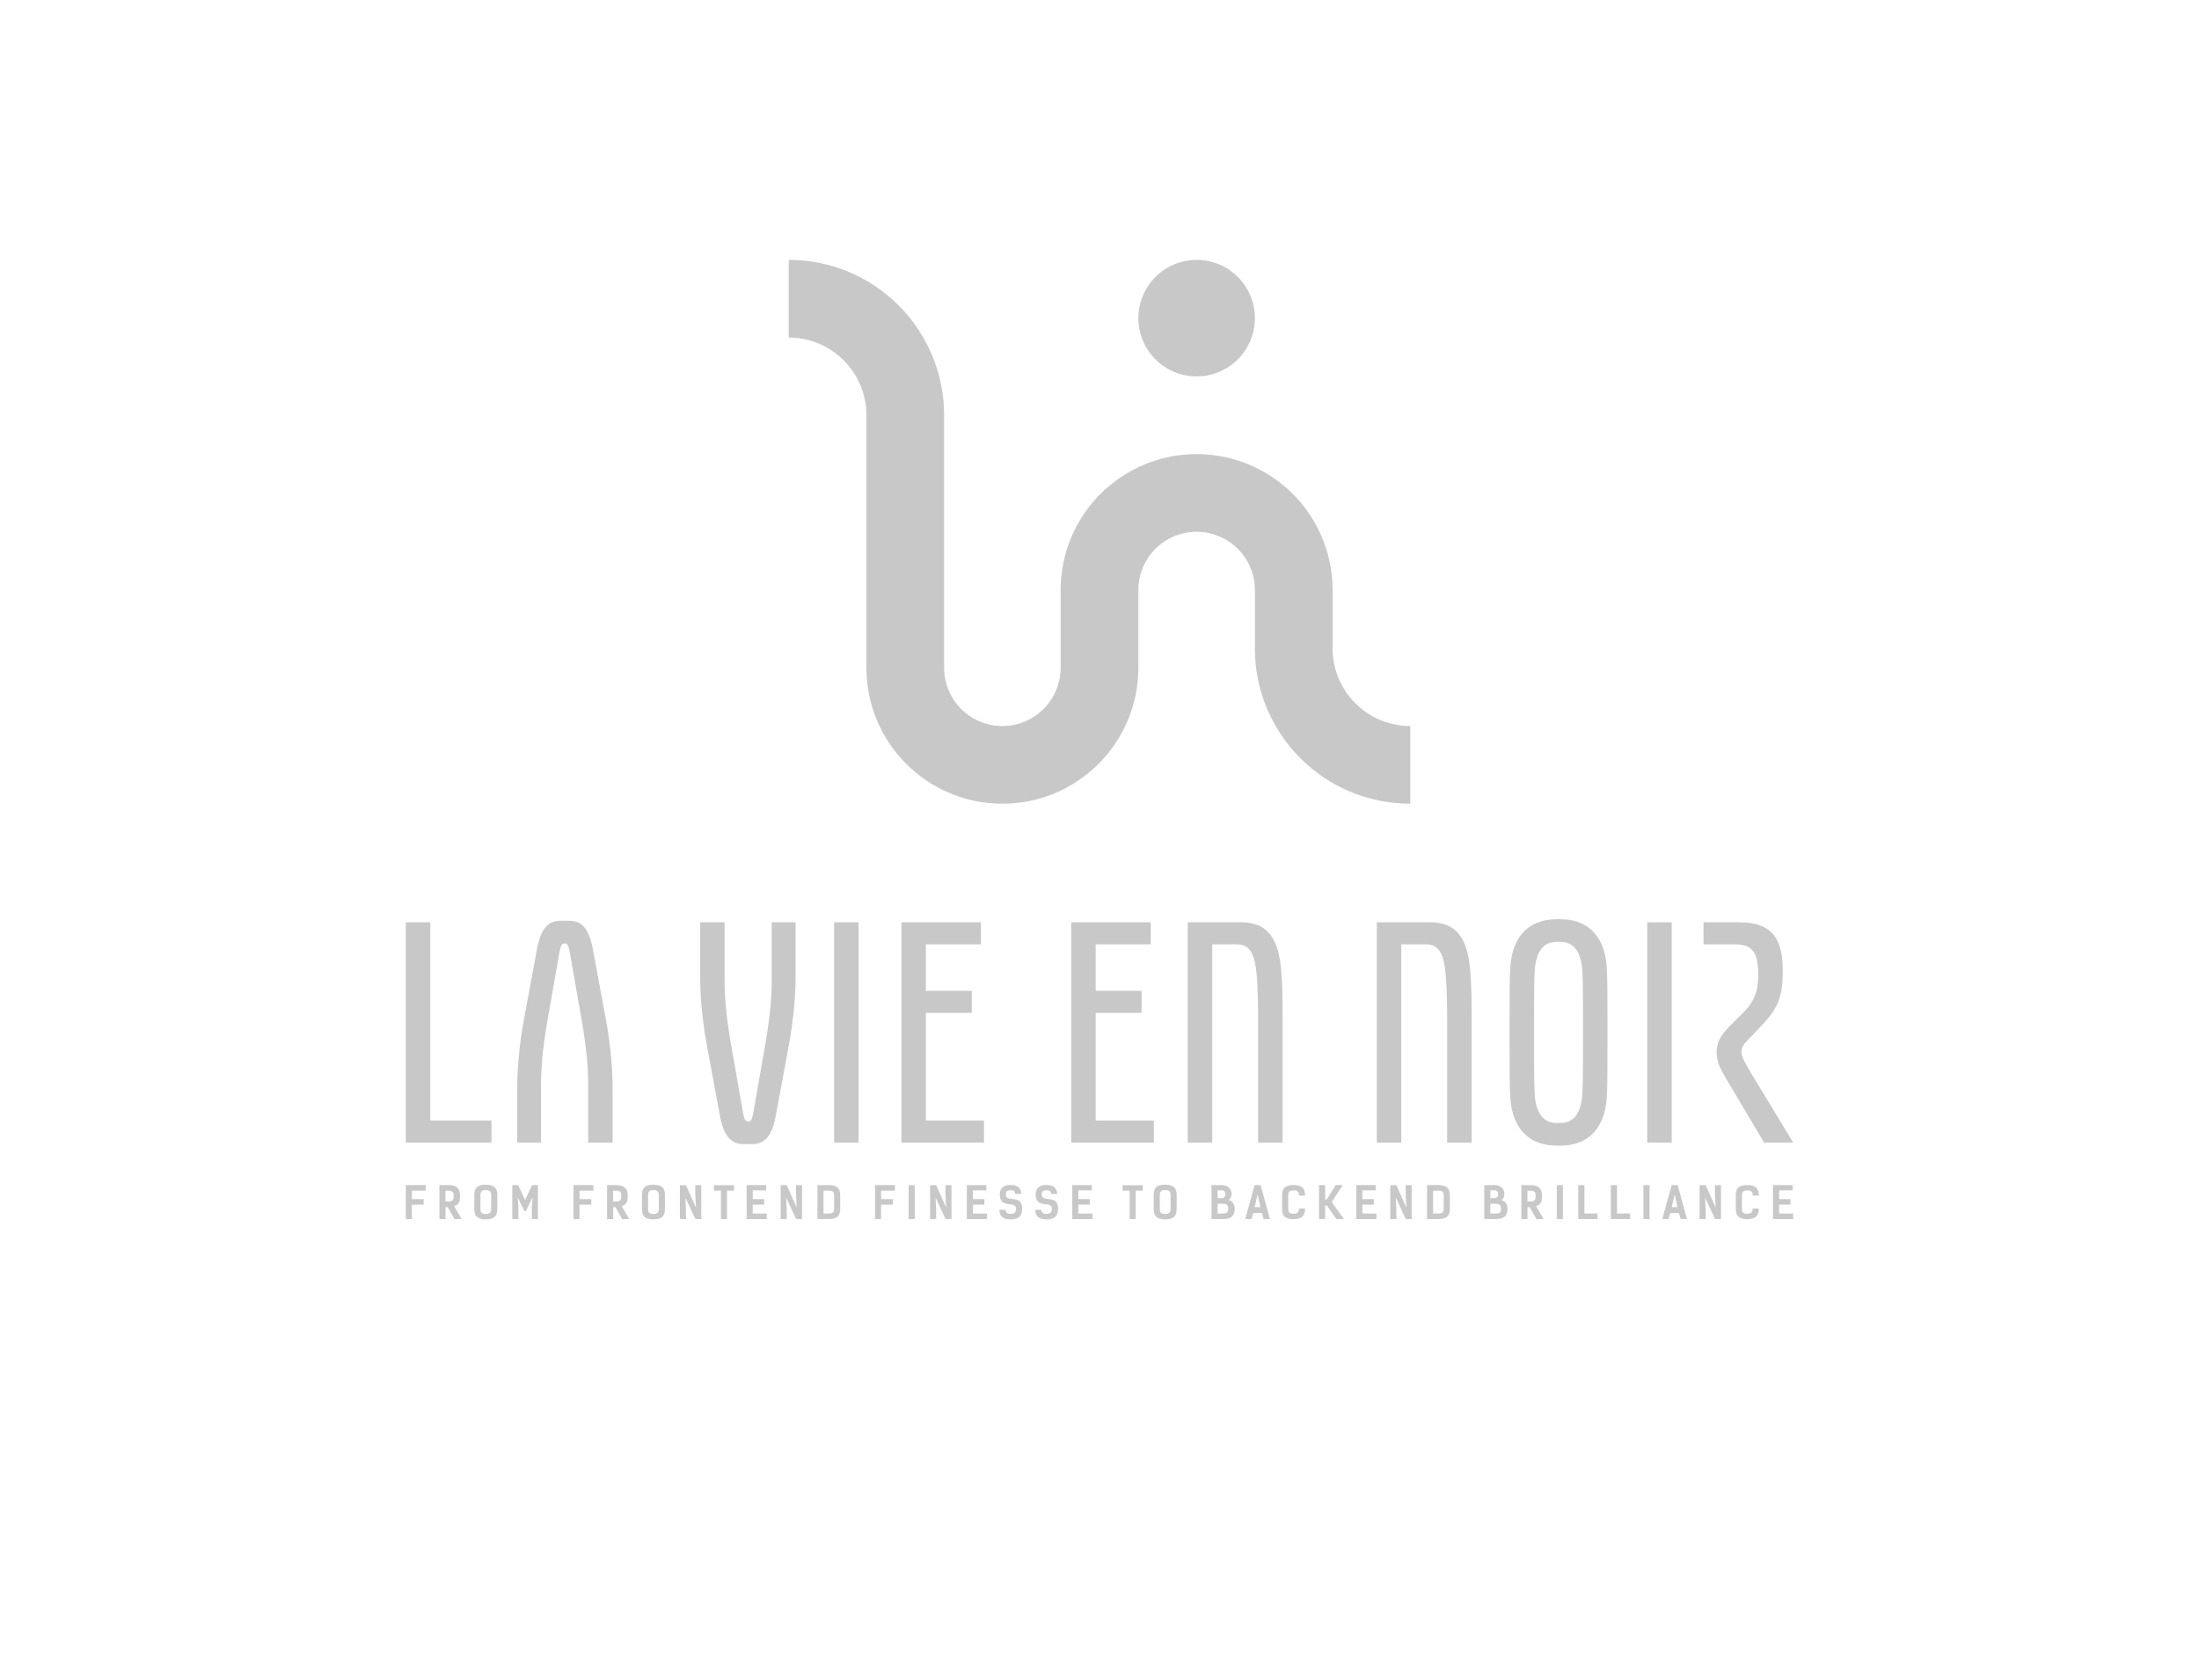
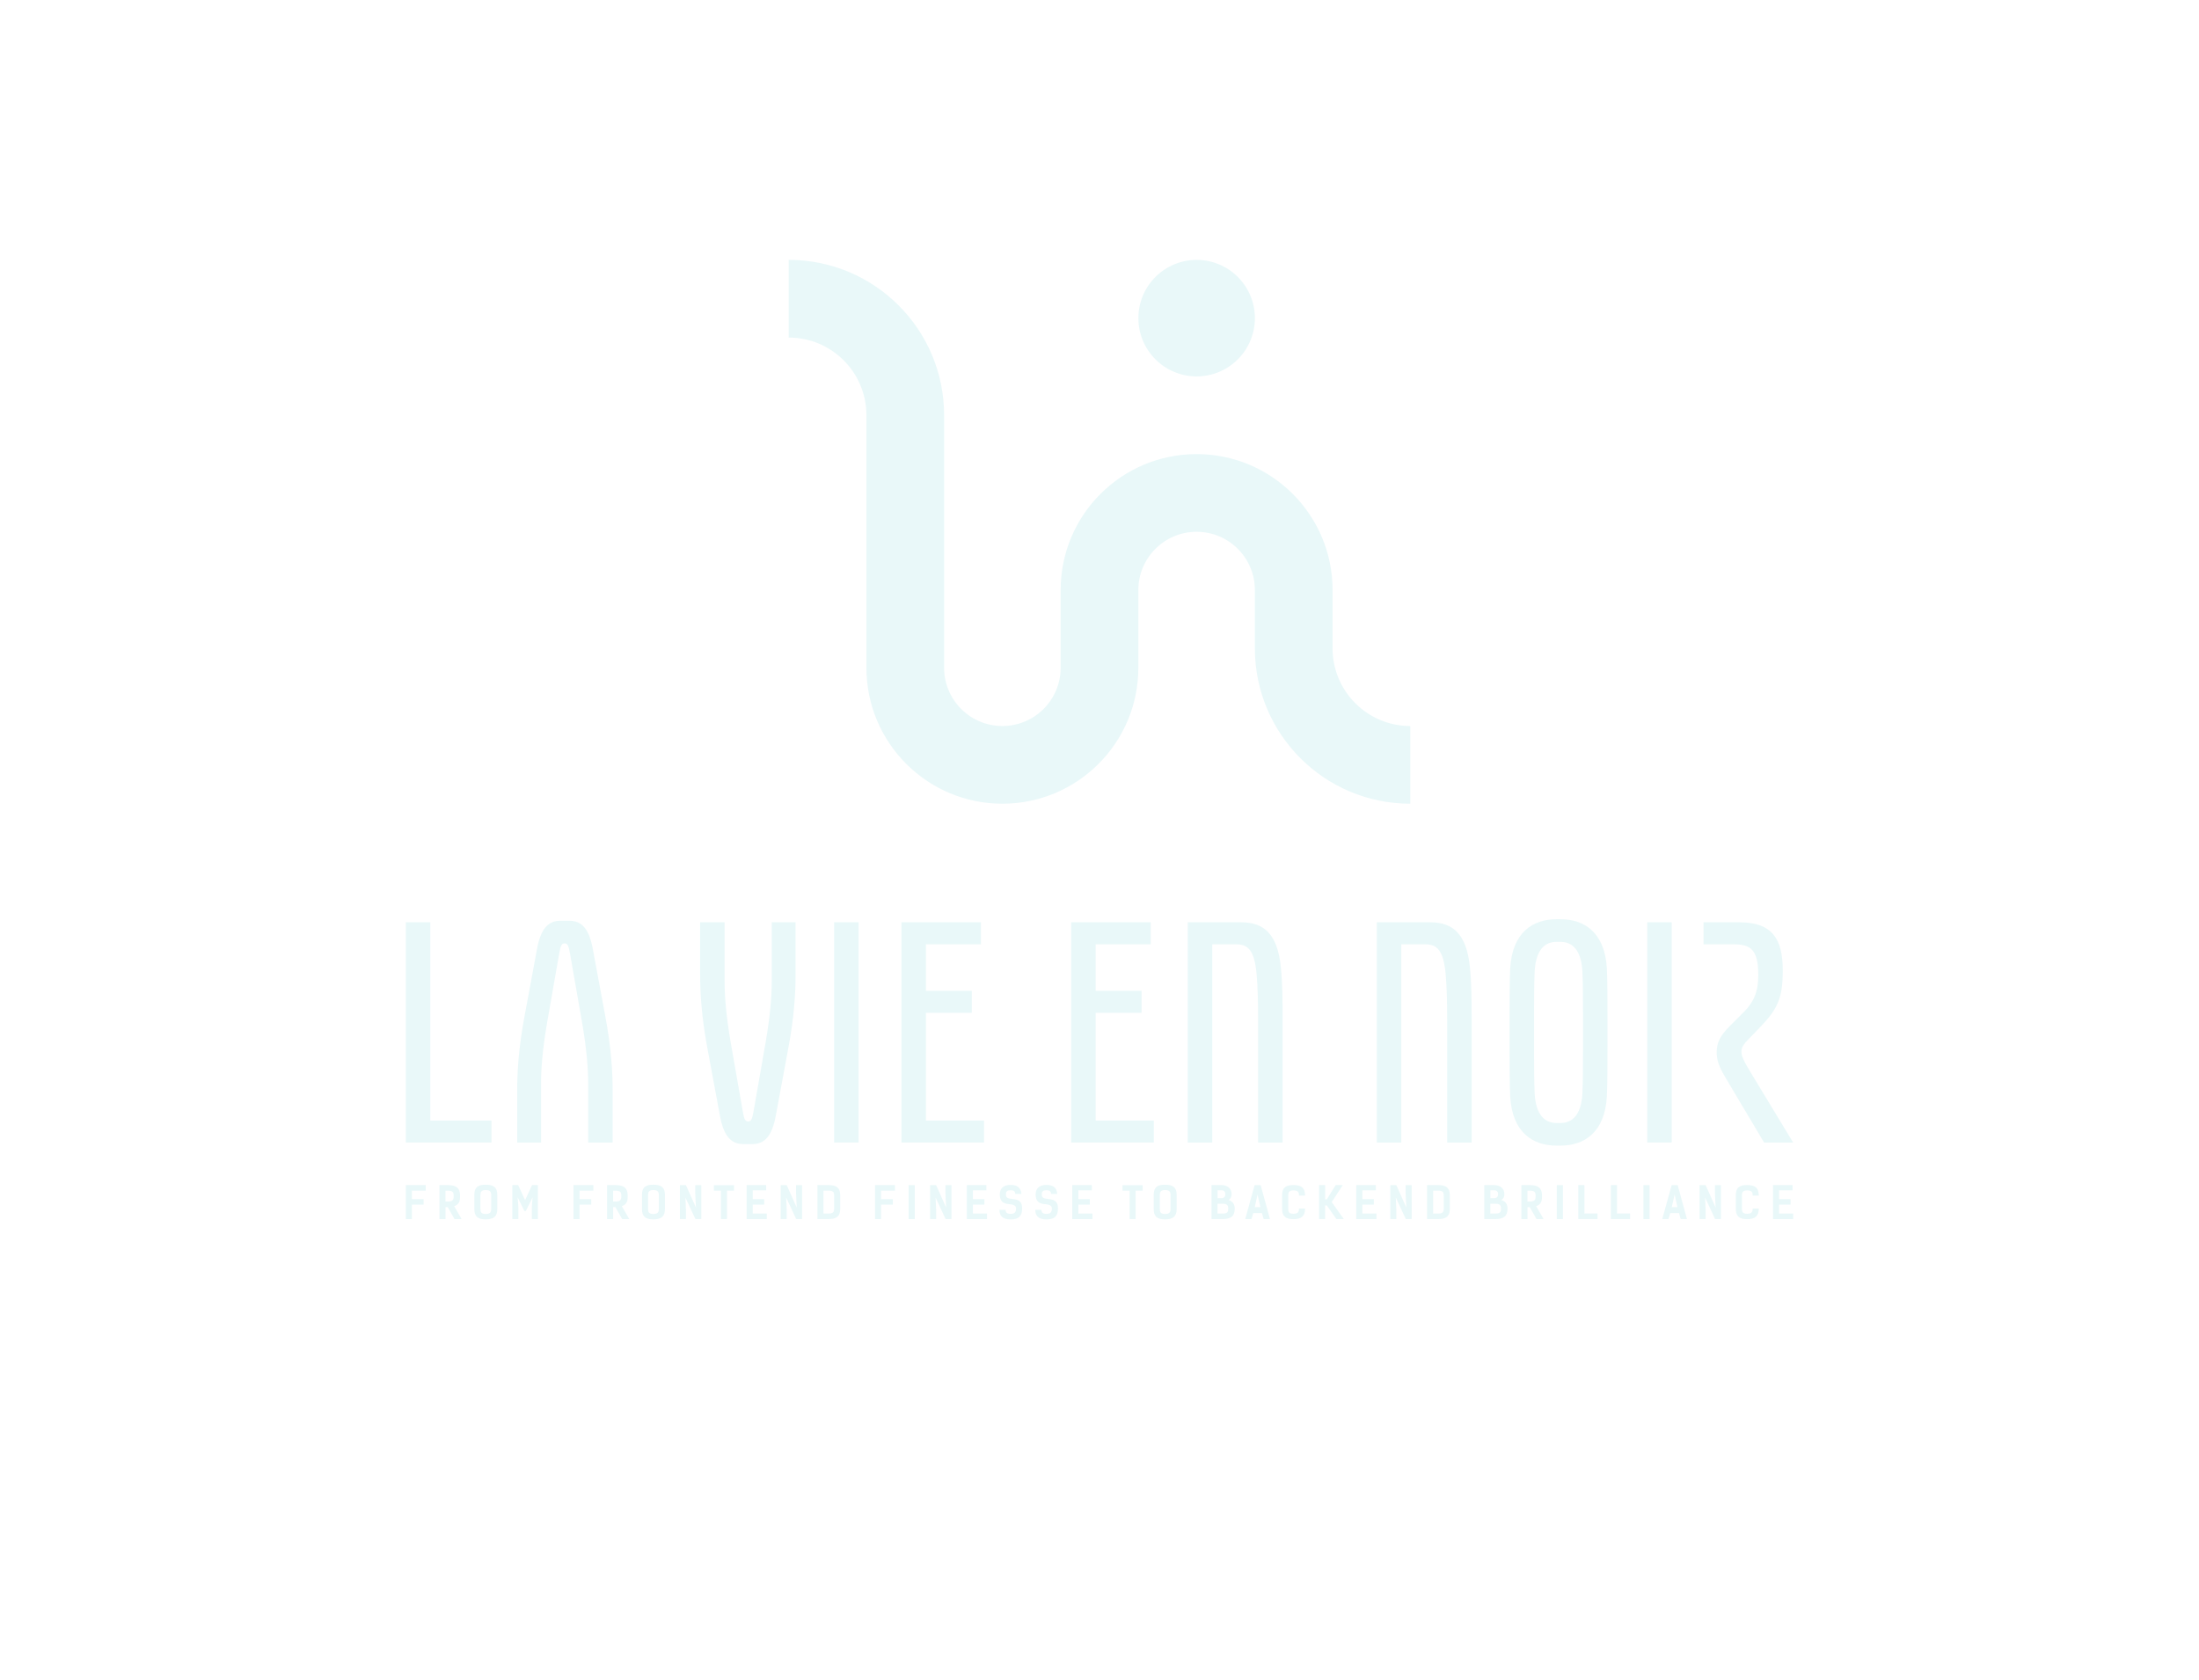
<svg xmlns="http://www.w3.org/2000/svg" companyname="la vie en noir" companytagline="From frontend finesse to backend brilliance" version="1.1" viewBox="0 50 550 420">
-   <g fill="#c8c8c8" fill-rule="none" stroke="none" stroke-width="1" stroke-linecap="butt" stroke-linejoin="miter" stroke-miterlimit="10" stroke-dasharray="" stroke-dashoffset="0" font-family="none" font-weight="none" font-size="none" text-anchor="none" style="mix-blend-mode: normal">
+   <g fill="#E9F8F9" fill-rule="none" stroke="none" stroke-width="1" stroke-linecap="butt" stroke-linejoin="miter" stroke-miterlimit="10" stroke-dasharray="" stroke-dashoffset="0" font-family="none" font-weight="none" font-size="none" text-anchor="none" style="mix-blend-mode: normal">
    <g>
      <g fill-rule="nonzero">
-         <path d="M106.483,346.415h-4.977v8.508h1.512v-3.62h2.935v-1.379h-2.935v-2.119h3.465z" fill="#c8c8c8" />
-         <path d="M115.458,354.912l-1.865,-3.233c1.026,-0.331 1.468,-1.015 1.468,-2.273v-0.441c0,-1.799 -0.96,-2.549 -3.013,-2.549h-2.141v8.497h1.523v-2.991h0.563l1.688,2.991zM111.419,350.52v-2.704h0.651c1.181,0 1.39,0.419 1.39,1.225v0.287c0,0.806 -0.309,1.192 -1.412,1.192z" fill="#c8c8c8" />
-         <path d="M121.476,354.989c2.019,0 2.902,-0.783 2.902,-2.538v-3.597c0,-1.799 -0.85,-2.538 -2.902,-2.538c-2.053,0 -2.836,0.739 -2.836,2.538v3.597c0,1.755 0.817,2.538 2.836,2.538zM121.476,353.643c-1.104,0 -1.313,-0.463 -1.313,-1.269v-3.443c0,-0.772 0.21,-1.269 1.313,-1.269c1.181,0 1.379,0.497 1.379,1.269v3.443c0,0.806 -0.276,1.269 -1.379,1.269z" fill="#c8c8c8" />
-         <path d="M131.511,352.903l1.688,-3.421l-0.177,2.428v3.002h1.523v-8.497h-1.468l-1.744,3.763l-1.733,-3.763h-1.468v8.497h1.523v-3.002l-0.177,-2.428l1.688,3.421z" fill="#c8c8c8" />
-         <path d="M148.413,346.415h-4.977v8.508h1.512v-3.62h2.935v-1.379h-2.935v-2.119h3.465z" fill="#c8c8c8" />
-         <path d="M157.388,354.912l-1.865,-3.233c1.026,-0.331 1.468,-1.015 1.468,-2.273v-0.441c0,-1.799 -0.96,-2.549 -3.013,-2.549h-2.141v8.497h1.523v-2.991h0.563l1.688,2.991zM153.349,350.52v-2.704h0.651c1.181,0 1.39,0.419 1.39,1.225v0.287c0,0.806 -0.309,1.192 -1.412,1.192z" fill="#c8c8c8" />
-         <path d="M163.406,354.989c2.019,0 2.902,-0.783 2.902,-2.538v-3.597c0,-1.799 -0.85,-2.538 -2.902,-2.538c-2.053,0 -2.836,0.739 -2.836,2.538v3.597c0,1.755 0.817,2.538 2.836,2.538zM163.406,353.643c-1.104,0 -1.313,-0.463 -1.313,-1.269v-3.443c0,-0.772 0.21,-1.269 1.313,-1.269c1.181,0 1.379,0.497 1.379,1.269v3.443c0,0.806 -0.276,1.269 -1.379,1.269z" fill="#c8c8c8" />
-         <path d="M175.405,346.426h-1.512v2.008l0.166,3.586l-2.494,-5.595h-1.512v8.486h1.512v-2.163l-0.132,-3.222l2.494,5.385h1.479z" fill="#c8c8c8" />
-         <path d="M183.585,346.448h-5.032v1.357h1.766v7.107h1.512v-7.107h1.755z" fill="#c8c8c8" />
-         <path d="M186.745,346.415v8.508h5.043v-1.39h-3.52v-2.24h2.869v-1.368h-2.869v-2.185h3.366v-1.324z" fill="#c8c8c8" />
-         <path d="M200.609,346.426h-1.512v2.008l0.166,3.586l-2.494,-5.595h-1.512v8.486h1.512v-2.163l-0.132,-3.222l2.494,5.385h1.479z" fill="#c8c8c8" />
-         <path d="M204.453,346.415v8.497h2.792c2.019,0 2.902,-0.739 2.902,-2.494v-3.465c0,-1.799 -0.85,-2.538 -2.902,-2.538zM205.964,353.532v-5.727h1.302c1.181,0 1.357,0.419 1.357,1.225v3.311c0,0.806 -0.276,1.192 -1.379,1.192z" fill="#c8c8c8" />
-         <path d="M223.838,346.415h-4.977v8.508h1.512v-3.62h2.935v-1.379h-2.935v-2.119h3.465z" fill="#c8c8c8" />
-         <path d="M228.796,346.426h-1.534v8.497h1.534z" fill="#c8c8c8" />
-         <path d="M237.981,346.426h-1.512v2.008l0.166,3.586l-2.494,-5.595h-1.512v8.486h1.512v-2.163l-0.132,-3.222l2.494,5.385h1.479z" fill="#c8c8c8" />
-         <path d="M241.814,346.415v8.508h5.043v-1.39h-3.52v-2.24h2.869v-1.368h-2.869v-2.185h3.366v-1.324z" fill="#c8c8c8" />
-         <path d="M253.934,348.633h1.534c-0.143,-1.699 -1.159,-2.262 -2.693,-2.262c-1.744,0 -2.715,0.828 -2.715,2.417c0,1.755 1.015,2.229 1.975,2.35c0.905,0.121 2.097,0.121 2.097,1.126c0,0.96 -0.419,1.346 -1.335,1.346c-0.971,0 -1.258,-0.353 -1.291,-1.004h-1.534c0,1.368 0.673,2.395 2.792,2.395c2.041,0 2.891,-0.828 2.891,-2.792c0,-1.699 -0.938,-2.097 -1.92,-2.251c-1.291,-0.199 -2.141,-0.11 -2.141,-1.181c0,-0.806 0.342,-1.07 1.181,-1.07c0.739,0 1.115,0.21 1.159,0.927z" fill="#c8c8c8" />
-         <path d="M262.898,348.633h1.534c-0.143,-1.699 -1.159,-2.262 -2.693,-2.262c-1.744,0 -2.715,0.828 -2.715,2.417c0,1.755 1.015,2.229 1.975,2.35c0.905,0.121 2.097,0.121 2.097,1.126c0,0.96 -0.419,1.346 -1.335,1.346c-0.971,0 -1.258,-0.353 -1.291,-1.004h-1.534c0,1.368 0.673,2.395 2.792,2.395c2.041,0 2.891,-0.828 2.891,-2.792c0,-1.699 -0.938,-2.097 -1.92,-2.251c-1.291,-0.199 -2.141,-0.11 -2.141,-1.181c0,-0.806 0.342,-1.07 1.181,-1.07c0.739,0 1.115,0.21 1.159,0.927z" fill="#c8c8c8" />
-         <path d="M268.188,346.415v8.508h5.043v-1.39h-3.52v-2.24h2.869v-1.368h-2.869v-2.185h3.366v-1.324z" fill="#c8c8c8" />
-         <path d="M285.796,346.448h-5.032v1.357h1.766v7.107h1.512v-7.107h1.755z" fill="#c8c8c8" />
-         <path d="M291.394,354.989c2.019,0 2.902,-0.783 2.902,-2.538v-3.597c0,-1.799 -0.85,-2.538 -2.902,-2.538c-2.053,0 -2.836,0.739 -2.836,2.538v3.597c0,1.755 0.817,2.538 2.836,2.538zM291.394,353.643c-1.104,0 -1.313,-0.463 -1.313,-1.269v-3.443c0,-0.772 0.21,-1.269 1.313,-1.269c1.181,0 1.379,0.497 1.379,1.269v3.443c0,0.806 -0.276,1.269 -1.379,1.269z" fill="#c8c8c8" />
-         <path d="M303.011,354.912h2.803c2.053,0 3.013,-0.728 3.013,-2.637c0,-1.17 -0.673,-1.931 -1.556,-2.119c0.673,-0.452 0.772,-0.971 0.772,-1.49c0,-1.324 -0.971,-2.251 -2.505,-2.251h-2.527zM304.523,351.083h1.291c1.104,0 1.379,0.386 1.379,1.225c0,0.806 -0.177,1.225 -1.357,1.225h-1.313zM305.538,347.717c0.75,0 0.938,0.541 0.938,0.971c0,0.541 -0.298,0.993 -0.927,0.993h-1.015v-1.964z" fill="#c8c8c8" />
-         <path d="M315.308,346.426h-1.512l-2.35,8.486h1.567l0.441,-1.501h2.174l0.43,1.501h1.567zM313.829,351.921l0.706,-3.145l0.706,3.145z" fill="#c8c8c8" />
-         <path d="M324.89,352.285c0,0.839 -0.276,1.302 -1.379,1.302c-1.104,0 -1.313,-0.463 -1.313,-1.269v-3.299c0,-0.806 0.21,-1.269 1.313,-1.269c1.181,0 1.379,0.463 1.379,1.291h1.523c0,-1.887 -0.85,-2.637 -2.902,-2.637c-2.053,0 -2.836,0.739 -2.836,2.538v3.454c0,1.755 0.817,2.538 2.836,2.538c2.019,0 2.902,-0.783 2.902,-2.648z" fill="#c8c8c8" />
-         <path d="M336.105,354.912l-3.024,-4.249l2.77,-4.249h-1.777l-2.229,3.575h-0.408v-3.575h-1.523v8.497h1.512v-3.41h0.43l2.395,3.41z" fill="#c8c8c8" />
-         <path d="M339.221,346.415v8.508h5.043v-1.39h-3.52v-2.24h2.869v-1.368h-2.869v-2.185h3.366v-1.324z" fill="#c8c8c8" />
-         <path d="M353.084,346.426h-1.512v2.008l0.166,3.586l-2.494,-5.595h-1.512v8.486h1.512v-2.163l-0.132,-3.222l2.494,5.385h1.479z" fill="#c8c8c8" />
-         <path d="M356.928,346.415v8.497h2.792c2.019,0 2.902,-0.739 2.902,-2.494v-3.465c0,-1.799 -0.85,-2.538 -2.902,-2.538zM358.44,353.532v-5.727h1.302c1.181,0 1.357,0.419 1.357,1.225v3.311c0,0.806 -0.276,1.192 -1.379,1.192z" fill="#c8c8c8" />
-         <path d="M371.237,354.912h2.803c2.053,0 3.013,-0.728 3.013,-2.637c0,-1.17 -0.673,-1.931 -1.556,-2.119c0.673,-0.452 0.772,-0.971 0.772,-1.49c0,-1.324 -0.971,-2.251 -2.505,-2.251h-2.527zM372.749,351.083h1.291c1.104,0 1.379,0.386 1.379,1.225c0,0.806 -0.177,1.225 -1.357,1.225h-1.313zM373.764,347.717c0.75,0 0.938,0.541 0.938,0.971c0,0.541 -0.298,0.993 -0.927,0.993h-1.015v-1.964z" fill="#c8c8c8" />
-         <path d="M386.072,354.912l-1.865,-3.233c1.026,-0.331 1.468,-1.015 1.468,-2.273v-0.441c0,-1.799 -0.96,-2.549 -3.013,-2.549h-2.141v8.497h1.523v-2.991h0.563l1.688,2.991zM382.033,350.52v-2.704h0.651c1.181,0 1.39,0.419 1.39,1.225v0.287c0,0.806 -0.309,1.192 -1.412,1.192z" fill="#c8c8c8" />
-         <path d="M390.909,346.426h-1.534v8.497h1.534z" fill="#c8c8c8" />
-         <path d="M399.564,353.521h-3.277v-7.107h-1.534v8.497h4.811z" fill="#c8c8c8" />
-         <path d="M407.712,353.521h-3.277v-7.107h-1.534v8.497h4.811z" fill="#c8c8c8" />
-         <path d="M412.582,346.426h-1.534v8.497h1.534z" fill="#c8c8c8" />
-         <path d="M419.615,346.426h-1.512l-2.35,8.486h1.567l0.441,-1.501h2.174l0.43,1.501h1.567zM418.136,351.921l0.706,-3.145l0.706,3.145z" fill="#c8c8c8" />
-         <path d="M430.444,346.426h-1.512v2.008l0.166,3.586l-2.494,-5.595h-1.512v8.486h1.512v-2.163l-0.132,-3.222l2.494,5.385h1.479z" fill="#c8c8c8" />
-         <path d="M438.371,352.285c0,0.839 -0.276,1.302 -1.379,1.302c-1.104,0 -1.313,-0.463 -1.313,-1.269v-3.299c0,-0.806 0.21,-1.269 1.313,-1.269c1.181,0 1.379,0.463 1.379,1.291h1.523c0,-1.887 -0.85,-2.637 -2.902,-2.637c-2.053,0 -2.836,0.739 -2.836,2.538v3.454c0,1.755 0.817,2.538 2.836,2.538c2.019,0 2.902,-0.783 2.902,-2.648z" fill="#c8c8c8" />
-         <path d="M443.451,346.415v8.508h5.043v-1.39h-3.52v-2.24h2.869v-1.368h-2.869v-2.185h3.366v-1.324z" fill="#c8c8c8" />
+         <path d="M106.483,346.415h-4.977v8.508h1.512v-3.62h2.935v-1.379h-2.935v-2.119h3.465z" fill="#E9F8F9" />
+         <path d="M115.458,354.912l-1.865,-3.233c1.026,-0.331 1.468,-1.015 1.468,-2.273v-0.441c0,-1.799 -0.96,-2.549 -3.013,-2.549h-2.141v8.497h1.523v-2.991h0.563l1.688,2.991zM111.419,350.52v-2.704h0.651c1.181,0 1.39,0.419 1.39,1.225v0.287c0,0.806 -0.309,1.192 -1.412,1.192z" fill="#E9F8F9" />
+         <path d="M121.476,354.989c2.019,0 2.902,-0.783 2.902,-2.538v-3.597c0,-1.799 -0.85,-2.538 -2.902,-2.538c-2.053,0 -2.836,0.739 -2.836,2.538v3.597c0,1.755 0.817,2.538 2.836,2.538zM121.476,353.643c-1.104,0 -1.313,-0.463 -1.313,-1.269v-3.443c0,-0.772 0.21,-1.269 1.313,-1.269c1.181,0 1.379,0.497 1.379,1.269v3.443c0,0.806 -0.276,1.269 -1.379,1.269z" fill="#E9F8F9" />
+         <path d="M131.511,352.903l1.688,-3.421l-0.177,2.428v3.002h1.523v-8.497h-1.468l-1.744,3.763l-1.733,-3.763h-1.468v8.497h1.523v-3.002l-0.177,-2.428l1.688,3.421z" fill="#E9F8F9" />
+         <path d="M148.413,346.415h-4.977v8.508h1.512v-3.62h2.935v-1.379h-2.935v-2.119h3.465z" fill="#E9F8F9" />
+         <path d="M157.388,354.912l-1.865,-3.233c1.026,-0.331 1.468,-1.015 1.468,-2.273v-0.441c0,-1.799 -0.96,-2.549 -3.013,-2.549h-2.141v8.497h1.523v-2.991h0.563l1.688,2.991zM153.349,350.52v-2.704h0.651c1.181,0 1.39,0.419 1.39,1.225v0.287c0,0.806 -0.309,1.192 -1.412,1.192z" fill="#E9F8F9" />
+         <path d="M163.406,354.989c2.019,0 2.902,-0.783 2.902,-2.538v-3.597c0,-1.799 -0.85,-2.538 -2.902,-2.538c-2.053,0 -2.836,0.739 -2.836,2.538v3.597c0,1.755 0.817,2.538 2.836,2.538zM163.406,353.643c-1.104,0 -1.313,-0.463 -1.313,-1.269v-3.443c0,-0.772 0.21,-1.269 1.313,-1.269c1.181,0 1.379,0.497 1.379,1.269v3.443c0,0.806 -0.276,1.269 -1.379,1.269z" fill="#E9F8F9" />
+         <path d="M175.405,346.426h-1.512v2.008l0.166,3.586l-2.494,-5.595h-1.512v8.486h1.512v-2.163l-0.132,-3.222l2.494,5.385h1.479z" fill="#E9F8F9" />
+         <path d="M183.585,346.448h-5.032v1.357h1.766v7.107h1.512v-7.107h1.755z" fill="#E9F8F9" />
+         <path d="M186.745,346.415v8.508h5.043v-1.39h-3.52v-2.24h2.869v-1.368h-2.869v-2.185h3.366v-1.324z" fill="#E9F8F9" />
+         <path d="M200.609,346.426h-1.512v2.008l0.166,3.586l-2.494,-5.595h-1.512v8.486h1.512v-2.163l-0.132,-3.222l2.494,5.385h1.479z" fill="#E9F8F9" />
+         <path d="M204.453,346.415v8.497h2.792c2.019,0 2.902,-0.739 2.902,-2.494v-3.465c0,-1.799 -0.85,-2.538 -2.902,-2.538zM205.964,353.532v-5.727h1.302c1.181,0 1.357,0.419 1.357,1.225v3.311c0,0.806 -0.276,1.192 -1.379,1.192z" fill="#E9F8F9" />
+         <path d="M223.838,346.415h-4.977v8.508h1.512v-3.62h2.935v-1.379h-2.935v-2.119h3.465z" fill="#E9F8F9" />
+         <path d="M228.796,346.426h-1.534v8.497h1.534z" fill="#E9F8F9" />
+         <path d="M237.981,346.426h-1.512v2.008l0.166,3.586l-2.494,-5.595h-1.512v8.486h1.512v-2.163l-0.132,-3.222l2.494,5.385h1.479z" fill="#E9F8F9" />
+         <path d="M241.814,346.415v8.508h5.043v-1.39h-3.52v-2.24h2.869v-1.368h-2.869v-2.185h3.366v-1.324z" fill="#E9F8F9" />
+         <path d="M253.934,348.633h1.534c-0.143,-1.699 -1.159,-2.262 -2.693,-2.262c-1.744,0 -2.715,0.828 -2.715,2.417c0,1.755 1.015,2.229 1.975,2.35c0.905,0.121 2.097,0.121 2.097,1.126c0,0.96 -0.419,1.346 -1.335,1.346c-0.971,0 -1.258,-0.353 -1.291,-1.004h-1.534c0,1.368 0.673,2.395 2.792,2.395c2.041,0 2.891,-0.828 2.891,-2.792c0,-1.699 -0.938,-2.097 -1.92,-2.251c-1.291,-0.199 -2.141,-0.11 -2.141,-1.181c0,-0.806 0.342,-1.07 1.181,-1.07c0.739,0 1.115,0.21 1.159,0.927z" fill="#E9F8F9" />
+         <path d="M262.898,348.633h1.534c-0.143,-1.699 -1.159,-2.262 -2.693,-2.262c-1.744,0 -2.715,0.828 -2.715,2.417c0,1.755 1.015,2.229 1.975,2.35c0.905,0.121 2.097,0.121 2.097,1.126c0,0.96 -0.419,1.346 -1.335,1.346c-0.971,0 -1.258,-0.353 -1.291,-1.004h-1.534c0,1.368 0.673,2.395 2.792,2.395c2.041,0 2.891,-0.828 2.891,-2.792c0,-1.699 -0.938,-2.097 -1.92,-2.251c-1.291,-0.199 -2.141,-0.11 -2.141,-1.181c0,-0.806 0.342,-1.07 1.181,-1.07c0.739,0 1.115,0.21 1.159,0.927z" fill="#E9F8F9" />
+         <path d="M268.188,346.415v8.508h5.043v-1.39h-3.52v-2.24h2.869v-1.368h-2.869v-2.185h3.366v-1.324z" fill="#E9F8F9" />
+         <path d="M285.796,346.448h-5.032v1.357h1.766v7.107h1.512v-7.107h1.755z" fill="#E9F8F9" />
+         <path d="M291.394,354.989c2.019,0 2.902,-0.783 2.902,-2.538v-3.597c0,-1.799 -0.85,-2.538 -2.902,-2.538c-2.053,0 -2.836,0.739 -2.836,2.538v3.597c0,1.755 0.817,2.538 2.836,2.538zM291.394,353.643c-1.104,0 -1.313,-0.463 -1.313,-1.269v-3.443c0,-0.772 0.21,-1.269 1.313,-1.269c1.181,0 1.379,0.497 1.379,1.269v3.443c0,0.806 -0.276,1.269 -1.379,1.269z" fill="#E9F8F9" />
+         <path d="M303.011,354.912h2.803c2.053,0 3.013,-0.728 3.013,-2.637c0,-1.17 -0.673,-1.931 -1.556,-2.119c0.673,-0.452 0.772,-0.971 0.772,-1.49c0,-1.324 -0.971,-2.251 -2.505,-2.251h-2.527zM304.523,351.083h1.291c1.104,0 1.379,0.386 1.379,1.225c0,0.806 -0.177,1.225 -1.357,1.225h-1.313zM305.538,347.717c0.75,0 0.938,0.541 0.938,0.971c0,0.541 -0.298,0.993 -0.927,0.993h-1.015v-1.964z" fill="#E9F8F9" />
+         <path d="M315.308,346.426h-1.512l-2.35,8.486h1.567l0.441,-1.501h2.174l0.43,1.501h1.567zM313.829,351.921l0.706,-3.145l0.706,3.145z" fill="#E9F8F9" />
+         <path d="M324.89,352.285c0,0.839 -0.276,1.302 -1.379,1.302c-1.104,0 -1.313,-0.463 -1.313,-1.269v-3.299c0,-0.806 0.21,-1.269 1.313,-1.269c1.181,0 1.379,0.463 1.379,1.291h1.523c0,-1.887 -0.85,-2.637 -2.902,-2.637c-2.053,0 -2.836,0.739 -2.836,2.538v3.454c0,1.755 0.817,2.538 2.836,2.538c2.019,0 2.902,-0.783 2.902,-2.648z" fill="#E9F8F9" />
+         <path d="M336.105,354.912l-3.024,-4.249l2.77,-4.249h-1.777l-2.229,3.575h-0.408v-3.575h-1.523v8.497h1.512v-3.41h0.43l2.395,3.41z" fill="#E9F8F9" />
+         <path d="M339.221,346.415v8.508h5.043v-1.39h-3.52v-2.24h2.869v-1.368h-2.869v-2.185h3.366v-1.324z" fill="#E9F8F9" />
+         <path d="M353.084,346.426h-1.512v2.008l0.166,3.586l-2.494,-5.595h-1.512v8.486h1.512v-2.163l-0.132,-3.222l2.494,5.385h1.479z" fill="#E9F8F9" />
+         <path d="M356.928,346.415v8.497h2.792c2.019,0 2.902,-0.739 2.902,-2.494v-3.465c0,-1.799 -0.85,-2.538 -2.902,-2.538zM358.44,353.532v-5.727h1.302c1.181,0 1.357,0.419 1.357,1.225v3.311c0,0.806 -0.276,1.192 -1.379,1.192z" fill="#E9F8F9" />
+         <path d="M371.237,354.912h2.803c2.053,0 3.013,-0.728 3.013,-2.637c0,-1.17 -0.673,-1.931 -1.556,-2.119c0.673,-0.452 0.772,-0.971 0.772,-1.49c0,-1.324 -0.971,-2.251 -2.505,-2.251h-2.527zM372.749,351.083h1.291c1.104,0 1.379,0.386 1.379,1.225c0,0.806 -0.177,1.225 -1.357,1.225h-1.313zM373.764,347.717c0.75,0 0.938,0.541 0.938,0.971c0,0.541 -0.298,0.993 -0.927,0.993h-1.015v-1.964z" fill="#E9F8F9" />
+         <path d="M386.072,354.912l-1.865,-3.233c1.026,-0.331 1.468,-1.015 1.468,-2.273v-0.441c0,-1.799 -0.96,-2.549 -3.013,-2.549h-2.141v8.497h1.523v-2.991h0.563l1.688,2.991zM382.033,350.52v-2.704h0.651c1.181,0 1.39,0.419 1.39,1.225v0.287c0,0.806 -0.309,1.192 -1.412,1.192z" fill="#E9F8F9" />
+         <path d="M390.909,346.426h-1.534v8.497h1.534z" fill="#E9F8F9" />
+         <path d="M399.564,353.521h-3.277v-7.107h-1.534v8.497h4.811z" fill="#E9F8F9" />
+         <path d="M407.712,353.521h-3.277v-7.107h-1.534v8.497h4.811z" fill="#E9F8F9" />
+         <path d="M412.582,346.426h-1.534v8.497h1.534z" fill="#E9F8F9" />
+         <path d="M419.615,346.426h-1.512l-2.35,8.486h1.567l0.441,-1.501h2.174l0.43,1.501h1.567zM418.136,351.921l0.706,-3.145l0.706,3.145z" fill="#E9F8F9" />
+         <path d="M430.444,346.426h-1.512v2.008l0.166,3.586l-2.494,-5.595h-1.512v8.486h1.512v-2.163l-0.132,-3.222l2.494,5.385h1.479z" fill="#E9F8F9" />
+         <path d="M438.371,352.285c0,0.839 -0.276,1.302 -1.379,1.302c-1.104,0 -1.313,-0.463 -1.313,-1.269v-3.299c0,-0.806 0.21,-1.269 1.313,-1.269c1.181,0 1.379,0.463 1.379,1.291h1.523c0,-1.887 -0.85,-2.637 -2.902,-2.637c-2.053,0 -2.836,0.739 -2.836,2.538v3.454c0,1.755 0.817,2.538 2.836,2.538c2.019,0 2.902,-0.783 2.902,-2.648z" fill="#E9F8F9" />
+         <path d="M443.451,346.415v8.508h5.043v-1.39h-3.52v-2.24h2.869v-1.368h-2.869v-2.185h3.366v-1.324z" fill="#E9F8F9" />
      </g>
      <g fill-rule="nonzero">
-         <path d="M107.627,330.265v-49.581h-6.121v55.09h21.424v-5.509z" fill="#c8c8c8" />
-         <path d="M129.357,335.774h5.968v-14.997c0,-3.061 0.306,-8.034 1.53,-15.073l2.984,-17.062c0.383,-2.295 0.689,-2.678 1.377,-2.678c0.689,0 0.995,0.383 1.377,2.678l2.984,17.062c1.224,7.039 1.53,12.013 1.53,15.073v14.997h6.121v-13.084c0,-4.361 -0.306,-10.406 -1.836,-18.516l-3.137,-16.909c-0.918,-4.82 -2.678,-6.963 -5.815,-6.963h-2.295c-3.137,0 -4.897,2.142 -5.815,6.963l-3.137,16.909c-1.53,8.11 -1.836,14.155 -1.836,18.516z" fill="#c8c8c8" />
-         <path d="M198.984,280.684h-5.968v14.997c0,3.061 -0.306,8.034 -1.53,15.073l-2.984,17.062c-0.383,2.295 -0.689,2.678 -1.377,2.678c-0.689,0 -0.995,-0.383 -1.377,-2.678l-2.984,-17.062c-1.224,-7.039 -1.53,-12.013 -1.53,-15.073v-14.997h-6.121v13.084c0,4.361 0.306,10.406 1.836,18.516l3.137,16.909c0.918,4.82 2.678,6.963 5.815,6.963h2.295c3.137,0 4.897,-2.142 5.815,-6.963l3.137,-16.909c1.53,-8.11 1.836,-14.155 1.836,-18.516z" fill="#c8c8c8" />
-         <path d="M208.625,335.774h6.121v-55.09h-6.121z" fill="#c8c8c8" />
-         <path d="M231.579,330.265v-26.933h11.477v-5.509h-11.477v-11.63h13.772v-5.509h-19.893v55.09h20.659v-5.509z" fill="#c8c8c8" />
-         <path d="M274.044,330.265v-26.933h11.477v-5.509h-11.477v-11.63h13.772v-5.509h-19.893v55.09h20.659v-5.509z" fill="#c8c8c8" />
-         <path d="M297.074,335.774h6.121v-49.581h6.045c2.908,0 4.514,1.53 5.05,7.422c0.306,3.443 0.383,7.422 0.383,11.553v30.605h6.121v-30.835c0,-4.285 0,-9.029 -0.459,-13.237c-0.842,-7.881 -4.055,-11.018 -9.87,-11.018h-13.39z" fill="#c8c8c8" />
-         <path d="M344.359,335.774h6.121v-49.581h6.045c2.908,0 4.514,1.53 5.05,7.422c0.306,3.443 0.383,7.422 0.383,11.553v30.605h6.121v-30.835c0,-4.285 0,-9.029 -0.459,-13.237c-0.842,-7.881 -4.055,-11.018 -9.87,-11.018h-13.39z" fill="#c8c8c8" />
-         <path d="M401.897,292.161c-0.536,-9.029 -5.739,-12.242 -11.553,-12.242h-1.071c-5.815,0 -11.018,3.214 -11.553,12.242c-0.153,2.984 -0.153,8.799 -0.153,12.548v7.039c0,3.749 0,9.564 0.153,12.548c0.536,9.029 5.739,12.242 11.553,12.242h1.071c5.815,0 11.018,-3.214 11.553,-12.242c0.153,-2.984 0.153,-8.799 0.153,-12.548v-7.039c0,-3.749 0,-9.564 -0.153,-12.548zM395.929,312.361c0,2.984 0,8.416 -0.153,11.171c-0.306,5.432 -2.601,7.345 -5.432,7.345h-1.071c-2.831,0 -5.126,-1.913 -5.432,-7.345c-0.153,-2.754 -0.153,-8.187 -0.153,-11.171v-8.263c0,-2.984 0,-8.416 0.153,-11.171c0.306,-5.432 2.601,-7.345 5.432,-7.345h1.071c2.831,0 5.126,1.913 5.432,7.345c0.153,2.754 0.153,8.187 0.153,11.171z" fill="#c8c8c8" />
-         <path d="M411.997,335.774h6.121v-55.09h-6.121z" fill="#c8c8c8" />
-         <path d="M441.225,335.774h7.269l-10.482,-17.292c-1.989,-3.29 -2.448,-4.361 -2.448,-5.432c0,-0.995 0.383,-1.76 1.989,-3.367l2.448,-2.525c4.667,-4.82 5.892,-7.498 5.892,-14.461c0,-7.804 -2.601,-12.013 -10.865,-12.013h-8.952v5.509h7.498c4.208,0 6.198,1.224 6.198,7.728c0,4.132 -1.148,6.733 -3.596,9.182l-3.52,3.52c-2.525,2.525 -3.29,4.285 -3.29,6.58c0,1.76 0.459,3.367 1.989,5.968z" fill="#c8c8c8" />
+         <path d="M107.627,330.265v-49.581h-6.121v55.09h21.424v-5.509z" fill="#E9F8F9" />
+         <path d="M129.357,335.774h5.968v-14.997c0,-3.061 0.306,-8.034 1.53,-15.073l2.984,-17.062c0.383,-2.295 0.689,-2.678 1.377,-2.678c0.689,0 0.995,0.383 1.377,2.678l2.984,17.062c1.224,7.039 1.53,12.013 1.53,15.073v14.997h6.121v-13.084c0,-4.361 -0.306,-10.406 -1.836,-18.516l-3.137,-16.909c-0.918,-4.82 -2.678,-6.963 -5.815,-6.963h-2.295c-3.137,0 -4.897,2.142 -5.815,6.963l-3.137,16.909c-1.53,8.11 -1.836,14.155 -1.836,18.516z" fill="#E9F8F9" />
+         <path d="M198.984,280.684h-5.968v14.997c0,3.061 -0.306,8.034 -1.53,15.073l-2.984,17.062c-0.383,2.295 -0.689,2.678 -1.377,2.678c-0.689,0 -0.995,-0.383 -1.377,-2.678l-2.984,-17.062c-1.224,-7.039 -1.53,-12.013 -1.53,-15.073v-14.997h-6.121v13.084c0,4.361 0.306,10.406 1.836,18.516l3.137,16.909c0.918,4.82 2.678,6.963 5.815,6.963h2.295c3.137,0 4.897,-2.142 5.815,-6.963l3.137,-16.909c1.53,-8.11 1.836,-14.155 1.836,-18.516z" fill="#E9F8F9" />
+         <path d="M208.625,335.774h6.121v-55.09h-6.121z" fill="#E9F8F9" />
+         <path d="M231.579,330.265v-26.933h11.477v-5.509h-11.477v-11.63h13.772v-5.509h-19.893v55.09h20.659v-5.509z" fill="#E9F8F9" />
+         <path d="M274.044,330.265v-26.933h11.477v-5.509h-11.477v-11.63h13.772v-5.509h-19.893v55.09h20.659v-5.509z" fill="#E9F8F9" />
+         <path d="M297.074,335.774h6.121v-49.581h6.045c2.908,0 4.514,1.53 5.05,7.422c0.306,3.443 0.383,7.422 0.383,11.553v30.605h6.121v-30.835c0,-4.285 0,-9.029 -0.459,-13.237c-0.842,-7.881 -4.055,-11.018 -9.87,-11.018h-13.39z" fill="#E9F8F9" />
+         <path d="M344.359,335.774h6.121v-49.581h6.045c2.908,0 4.514,1.53 5.05,7.422c0.306,3.443 0.383,7.422 0.383,11.553v30.605h6.121v-30.835c0,-4.285 0,-9.029 -0.459,-13.237c-0.842,-7.881 -4.055,-11.018 -9.87,-11.018h-13.39z" fill="#E9F8F9" />
+         <path d="M401.897,292.161c-0.536,-9.029 -5.739,-12.242 -11.553,-12.242h-1.071c-5.815,0 -11.018,3.214 -11.553,12.242c-0.153,2.984 -0.153,8.799 -0.153,12.548v7.039c0,3.749 0,9.564 0.153,12.548c0.536,9.029 5.739,12.242 11.553,12.242h1.071c5.815,0 11.018,-3.214 11.553,-12.242c0.153,-2.984 0.153,-8.799 0.153,-12.548v-7.039c0,-3.749 0,-9.564 -0.153,-12.548zM395.929,312.361c0,2.984 0,8.416 -0.153,11.171c-0.306,5.432 -2.601,7.345 -5.432,7.345h-1.071c-2.831,0 -5.126,-1.913 -5.432,-7.345c-0.153,-2.754 -0.153,-8.187 -0.153,-11.171v-8.263c0,-2.984 0,-8.416 0.153,-11.171c0.306,-5.432 2.601,-7.345 5.432,-7.345h1.071c2.831,0 5.126,1.913 5.432,7.345c0.153,2.754 0.153,8.187 0.153,11.171z" fill="#E9F8F9" />
+         <path d="M411.997,335.774h6.121v-55.09h-6.121z" fill="#E9F8F9" />
+         <path d="M441.225,335.774h7.269l-10.482,-17.292c-1.989,-3.29 -2.448,-4.361 -2.448,-5.432c0,-0.995 0.383,-1.76 1.989,-3.367l2.448,-2.525c4.667,-4.82 5.892,-7.498 5.892,-14.461c0,-7.804 -2.601,-12.013 -10.865,-12.013h-8.952v5.509h7.498c4.208,0 6.198,1.224 6.198,7.728c0,4.132 -1.148,6.733 -3.596,9.182l-3.52,3.52c-2.525,2.525 -3.29,4.285 -3.29,6.58c0,1.76 0.459,3.367 1.989,5.968z" fill="#E9F8F9" />
      </g>
      <g fill-rule="evenodd">
-         <path d="M352.727,231.591c-10.732,0 -19.432,-8.7 -19.432,-19.432v-14.574c0,-18.781 -15.225,-34.006 -34.006,-34.006c-18.781,0 -34.006,15.225 -34.006,34.006v19.432c0,8.049 -6.525,14.574 -14.574,14.574c-8.049,0 -14.574,-6.525 -14.574,-14.574v-63.154c0,-21.464 -17.4,-38.864 -38.864,-38.864v19.432c10.732,0 19.432,8.7 19.432,19.432v63.154c0,18.781 15.225,34.006 34.006,34.006c18.781,0 34.006,-15.225 34.006,-34.006v-19.432c0,-8.049 6.525,-14.574 14.574,-14.574c8.049,0 14.574,6.525 14.574,14.574v14.574c0,21.464 17.4,38.864 38.864,38.864zM313.864,129.574c0,0.239 -0.006,0.477 -0.017,0.715c-0.012,0.238 -0.029,0.476 -0.053,0.713c-0.023,0.237 -0.052,0.474 -0.087,0.71c-0.035,0.236 -0.076,0.471 -0.122,0.705c-0.046,0.234 -0.099,0.467 -0.157,0.698c-0.058,0.231 -0.122,0.461 -0.191,0.689c-0.069,0.228 -0.144,0.455 -0.224,0.679c-0.08,0.225 -0.166,0.447 -0.257,0.667c-0.091,0.22 -0.188,0.438 -0.29,0.654c-0.102,0.216 -0.209,0.429 -0.322,0.639c-0.112,0.21 -0.23,0.418 -0.352,0.622c-0.123,0.205 -0.25,0.406 -0.383,0.604c-0.132,0.198 -0.27,0.393 -0.412,0.585c-0.142,0.192 -0.289,0.38 -0.44,0.564c-0.151,0.184 -0.307,0.365 -0.467,0.542c-0.16,0.177 -0.325,0.349 -0.493,0.518c-0.169,0.169 -0.341,0.333 -0.518,0.493c-0.177,0.16 -0.357,0.316 -0.542,0.467c-0.184,0.151 -0.372,0.298 -0.564,0.44c-0.192,0.142 -0.387,0.279 -0.585,0.412c-0.198,0.133 -0.4,0.26 -0.604,0.383c-0.205,0.123 -0.412,0.24 -0.622,0.352c-0.21,0.113 -0.423,0.22 -0.639,0.322c-0.216,0.102 -0.433,0.199 -0.654,0.29c-0.22,0.091 -0.443,0.177 -0.667,0.257c-0.224,0.08 -0.451,0.155 -0.679,0.224c-0.228,0.069 -0.458,0.133 -0.689,0.191c-0.231,0.058 -0.464,0.11 -0.698,0.157c-0.234,0.046 -0.469,0.087 -0.705,0.122c-0.236,0.035 -0.473,0.064 -0.71,0.087c-0.237,0.023 -0.475,0.041 -0.713,0.053c-0.238,0.012 -0.477,0.017 -0.715,0.017c-0.239,0 -0.477,-0.006 -0.715,-0.017c-0.238,-0.012 -0.476,-0.029 -0.713,-0.053c-0.237,-0.023 -0.474,-0.052 -0.71,-0.087c-0.236,-0.035 -0.471,-0.076 -0.705,-0.122c-0.234,-0.046 -0.467,-0.099 -0.698,-0.157c-0.231,-0.058 -0.461,-0.122 -0.689,-0.191c-0.228,-0.069 -0.455,-0.144 -0.679,-0.224c-0.225,-0.08 -0.447,-0.166 -0.667,-0.257c-0.22,-0.091 -0.438,-0.188 -0.654,-0.29c-0.216,-0.102 -0.429,-0.209 -0.639,-0.322c-0.21,-0.112 -0.418,-0.23 -0.622,-0.352c-0.205,-0.123 -0.406,-0.25 -0.604,-0.383c-0.198,-0.132 -0.393,-0.27 -0.585,-0.412c-0.192,-0.142 -0.38,-0.289 -0.564,-0.44c-0.184,-0.151 -0.365,-0.307 -0.542,-0.467c-0.177,-0.16 -0.349,-0.325 -0.518,-0.493c-0.169,-0.169 -0.333,-0.341 -0.493,-0.518c-0.16,-0.177 -0.316,-0.357 -0.467,-0.542c-0.151,-0.184 -0.298,-0.372 -0.44,-0.564c-0.142,-0.192 -0.279,-0.387 -0.412,-0.585c-0.133,-0.198 -0.26,-0.4 -0.383,-0.604c-0.123,-0.205 -0.24,-0.412 -0.352,-0.622c-0.113,-0.21 -0.22,-0.423 -0.322,-0.639c-0.102,-0.216 -0.199,-0.433 -0.29,-0.654c-0.091,-0.22 -0.177,-0.443 -0.257,-0.667c-0.08,-0.224 -0.155,-0.451 -0.224,-0.679c-0.069,-0.228 -0.133,-0.458 -0.191,-0.689c-0.058,-0.231 -0.11,-0.464 -0.157,-0.698c-0.046,-0.234 -0.087,-0.469 -0.122,-0.705c-0.035,-0.236 -0.064,-0.473 -0.087,-0.71c-0.023,-0.237 -0.041,-0.475 -0.053,-0.713c-0.012,-0.238 -0.017,-0.477 -0.017,-0.715c0,-0.239 0.006,-0.477 0.017,-0.715c0.012,-0.238 0.029,-0.476 0.053,-0.713c0.023,-0.237 0.052,-0.474 0.087,-0.71c0.035,-0.236 0.076,-0.471 0.122,-0.705c0.046,-0.234 0.099,-0.467 0.157,-0.698c0.058,-0.231 0.122,-0.461 0.191,-0.689c0.069,-0.228 0.144,-0.455 0.224,-0.679c0.08,-0.225 0.166,-0.447 0.257,-0.667c0.091,-0.22 0.188,-0.438 0.29,-0.654c0.102,-0.216 0.209,-0.429 0.322,-0.639c0.112,-0.21 0.23,-0.418 0.352,-0.622c0.123,-0.205 0.25,-0.406 0.383,-0.604c0.132,-0.198 0.27,-0.393 0.412,-0.585c0.142,-0.192 0.289,-0.38 0.44,-0.564c0.151,-0.184 0.307,-0.365 0.467,-0.542c0.16,-0.177 0.325,-0.349 0.493,-0.518c0.169,-0.169 0.341,-0.333 0.518,-0.493c0.177,-0.16 0.357,-0.316 0.542,-0.467c0.184,-0.151 0.372,-0.298 0.564,-0.44c0.192,-0.142 0.387,-0.279 0.585,-0.412c0.198,-0.133 0.4,-0.26 0.604,-0.383c0.205,-0.123 0.412,-0.24 0.622,-0.352c0.21,-0.113 0.423,-0.22 0.639,-0.322c0.216,-0.102 0.433,-0.199 0.654,-0.29c0.22,-0.091 0.443,-0.177 0.667,-0.257c0.224,-0.08 0.451,-0.155 0.679,-0.224c0.228,-0.069 0.458,-0.133 0.689,-0.191c0.231,-0.058 0.464,-0.11 0.698,-0.157c0.234,-0.046 0.469,-0.087 0.705,-0.122c0.236,-0.035 0.473,-0.064 0.71,-0.087c0.237,-0.023 0.475,-0.041 0.713,-0.053c0.238,-0.012 0.477,-0.017 0.715,-0.017c0.239,0 0.477,0.006 0.715,0.017c0.238,0.012 0.476,0.029 0.713,0.053c0.237,0.023 0.474,0.052 0.71,0.087c0.236,0.035 0.471,0.076 0.705,0.122c0.234,0.046 0.467,0.099 0.698,0.157c0.231,0.058 0.461,0.122 0.689,0.191c0.228,0.069 0.455,0.144 0.679,0.224c0.225,0.08 0.447,0.166 0.667,0.257c0.22,0.091 0.438,0.188 0.654,0.29c0.216,0.102 0.429,0.209 0.639,0.322c0.21,0.112 0.418,0.23 0.622,0.352c0.205,0.123 0.406,0.25 0.604,0.383c0.198,0.132 0.393,0.27 0.585,0.412c0.192,0.142 0.38,0.289 0.564,0.44c0.184,0.151 0.365,0.307 0.542,0.467c0.177,0.16 0.349,0.325 0.518,0.493c0.169,0.169 0.333,0.341 0.493,0.518c0.16,0.177 0.316,0.357 0.467,0.542c0.151,0.184 0.298,0.372 0.44,0.564c0.142,0.192 0.279,0.387 0.412,0.585c0.132,0.198 0.26,0.4 0.383,0.604c0.123,0.205 0.24,0.412 0.352,0.622c0.113,0.21 0.22,0.423 0.322,0.639c0.102,0.216 0.199,0.433 0.29,0.654c0.091,0.22 0.177,0.443 0.257,0.667c0.08,0.224 0.155,0.451 0.224,0.679c0.069,0.228 0.133,0.458 0.191,0.689c0.058,0.231 0.11,0.464 0.157,0.698c0.046,0.234 0.087,0.469 0.122,0.705c0.035,0.236 0.064,0.473 0.087,0.71c0.023,0.237 0.041,0.475 0.053,0.713c0.012,0.238 0.017,0.477 0.017,0.715z" fill="#c8c8c8" />
+         <path d="M352.727,231.591c-10.732,0 -19.432,-8.7 -19.432,-19.432v-14.574c0,-18.781 -15.225,-34.006 -34.006,-34.006c-18.781,0 -34.006,15.225 -34.006,34.006v19.432c0,8.049 -6.525,14.574 -14.574,14.574c-8.049,0 -14.574,-6.525 -14.574,-14.574v-63.154c0,-21.464 -17.4,-38.864 -38.864,-38.864v19.432c10.732,0 19.432,8.7 19.432,19.432v63.154c0,18.781 15.225,34.006 34.006,34.006c18.781,0 34.006,-15.225 34.006,-34.006v-19.432c0,-8.049 6.525,-14.574 14.574,-14.574c8.049,0 14.574,6.525 14.574,14.574v14.574c0,21.464 17.4,38.864 38.864,38.864zM313.864,129.574c0,0.239 -0.006,0.477 -0.017,0.715c-0.012,0.238 -0.029,0.476 -0.053,0.713c-0.023,0.237 -0.052,0.474 -0.087,0.71c-0.035,0.236 -0.076,0.471 -0.122,0.705c-0.046,0.234 -0.099,0.467 -0.157,0.698c-0.058,0.231 -0.122,0.461 -0.191,0.689c-0.069,0.228 -0.144,0.455 -0.224,0.679c-0.08,0.225 -0.166,0.447 -0.257,0.667c-0.091,0.22 -0.188,0.438 -0.29,0.654c-0.102,0.216 -0.209,0.429 -0.322,0.639c-0.112,0.21 -0.23,0.418 -0.352,0.622c-0.123,0.205 -0.25,0.406 -0.383,0.604c-0.132,0.198 -0.27,0.393 -0.412,0.585c-0.142,0.192 -0.289,0.38 -0.44,0.564c-0.151,0.184 -0.307,0.365 -0.467,0.542c-0.16,0.177 -0.325,0.349 -0.493,0.518c-0.169,0.169 -0.341,0.333 -0.518,0.493c-0.177,0.16 -0.357,0.316 -0.542,0.467c-0.184,0.151 -0.372,0.298 -0.564,0.44c-0.192,0.142 -0.387,0.279 -0.585,0.412c-0.198,0.133 -0.4,0.26 -0.604,0.383c-0.205,0.123 -0.412,0.24 -0.622,0.352c-0.21,0.113 -0.423,0.22 -0.639,0.322c-0.216,0.102 -0.433,0.199 -0.654,0.29c-0.22,0.091 -0.443,0.177 -0.667,0.257c-0.224,0.08 -0.451,0.155 -0.679,0.224c-0.228,0.069 -0.458,0.133 -0.689,0.191c-0.231,0.058 -0.464,0.11 -0.698,0.157c-0.234,0.046 -0.469,0.087 -0.705,0.122c-0.236,0.035 -0.473,0.064 -0.71,0.087c-0.237,0.023 -0.475,0.041 -0.713,0.053c-0.238,0.012 -0.477,0.017 -0.715,0.017c-0.239,0 -0.477,-0.006 -0.715,-0.017c-0.238,-0.012 -0.476,-0.029 -0.713,-0.053c-0.237,-0.023 -0.474,-0.052 -0.71,-0.087c-0.236,-0.035 -0.471,-0.076 -0.705,-0.122c-0.234,-0.046 -0.467,-0.099 -0.698,-0.157c-0.231,-0.058 -0.461,-0.122 -0.689,-0.191c-0.228,-0.069 -0.455,-0.144 -0.679,-0.224c-0.225,-0.08 -0.447,-0.166 -0.667,-0.257c-0.22,-0.091 -0.438,-0.188 -0.654,-0.29c-0.216,-0.102 -0.429,-0.209 -0.639,-0.322c-0.21,-0.112 -0.418,-0.23 -0.622,-0.352c-0.205,-0.123 -0.406,-0.25 -0.604,-0.383c-0.198,-0.132 -0.393,-0.27 -0.585,-0.412c-0.192,-0.142 -0.38,-0.289 -0.564,-0.44c-0.184,-0.151 -0.365,-0.307 -0.542,-0.467c-0.177,-0.16 -0.349,-0.325 -0.518,-0.493c-0.169,-0.169 -0.333,-0.341 -0.493,-0.518c-0.16,-0.177 -0.316,-0.357 -0.467,-0.542c-0.151,-0.184 -0.298,-0.372 -0.44,-0.564c-0.142,-0.192 -0.279,-0.387 -0.412,-0.585c-0.133,-0.198 -0.26,-0.4 -0.383,-0.604c-0.123,-0.205 -0.24,-0.412 -0.352,-0.622c-0.113,-0.21 -0.22,-0.423 -0.322,-0.639c-0.102,-0.216 -0.199,-0.433 -0.29,-0.654c-0.091,-0.22 -0.177,-0.443 -0.257,-0.667c-0.08,-0.224 -0.155,-0.451 -0.224,-0.679c-0.069,-0.228 -0.133,-0.458 -0.191,-0.689c-0.058,-0.231 -0.11,-0.464 -0.157,-0.698c-0.046,-0.234 -0.087,-0.469 -0.122,-0.705c-0.035,-0.236 -0.064,-0.473 -0.087,-0.71c-0.023,-0.237 -0.041,-0.475 -0.053,-0.713c-0.012,-0.238 -0.017,-0.477 -0.017,-0.715c0,-0.239 0.006,-0.477 0.017,-0.715c0.012,-0.238 0.029,-0.476 0.053,-0.713c0.023,-0.237 0.052,-0.474 0.087,-0.71c0.035,-0.236 0.076,-0.471 0.122,-0.705c0.046,-0.234 0.099,-0.467 0.157,-0.698c0.058,-0.231 0.122,-0.461 0.191,-0.689c0.069,-0.228 0.144,-0.455 0.224,-0.679c0.08,-0.225 0.166,-0.447 0.257,-0.667c0.091,-0.22 0.188,-0.438 0.29,-0.654c0.102,-0.216 0.209,-0.429 0.322,-0.639c0.112,-0.21 0.23,-0.418 0.352,-0.622c0.123,-0.205 0.25,-0.406 0.383,-0.604c0.132,-0.198 0.27,-0.393 0.412,-0.585c0.142,-0.192 0.289,-0.38 0.44,-0.564c0.151,-0.184 0.307,-0.365 0.467,-0.542c0.16,-0.177 0.325,-0.349 0.493,-0.518c0.169,-0.169 0.341,-0.333 0.518,-0.493c0.177,-0.16 0.357,-0.316 0.542,-0.467c0.184,-0.151 0.372,-0.298 0.564,-0.44c0.192,-0.142 0.387,-0.279 0.585,-0.412c0.198,-0.133 0.4,-0.26 0.604,-0.383c0.205,-0.123 0.412,-0.24 0.622,-0.352c0.21,-0.113 0.423,-0.22 0.639,-0.322c0.216,-0.102 0.433,-0.199 0.654,-0.29c0.22,-0.091 0.443,-0.177 0.667,-0.257c0.224,-0.08 0.451,-0.155 0.679,-0.224c0.228,-0.069 0.458,-0.133 0.689,-0.191c0.231,-0.058 0.464,-0.11 0.698,-0.157c0.234,-0.046 0.469,-0.087 0.705,-0.122c0.236,-0.035 0.473,-0.064 0.71,-0.087c0.237,-0.023 0.475,-0.041 0.713,-0.053c0.238,-0.012 0.477,-0.017 0.715,-0.017c0.239,0 0.477,0.006 0.715,0.017c0.238,0.012 0.476,0.029 0.713,0.053c0.237,0.023 0.474,0.052 0.71,0.087c0.236,0.035 0.471,0.076 0.705,0.122c0.234,0.046 0.467,0.099 0.698,0.157c0.231,0.058 0.461,0.122 0.689,0.191c0.228,0.069 0.455,0.144 0.679,0.224c0.225,0.08 0.447,0.166 0.667,0.257c0.22,0.091 0.438,0.188 0.654,0.29c0.216,0.102 0.429,0.209 0.639,0.322c0.21,0.112 0.418,0.23 0.622,0.352c0.205,0.123 0.406,0.25 0.604,0.383c0.198,0.132 0.393,0.27 0.585,0.412c0.192,0.142 0.38,0.289 0.564,0.44c0.184,0.151 0.365,0.307 0.542,0.467c0.177,0.16 0.349,0.325 0.518,0.493c0.169,0.169 0.333,0.341 0.493,0.518c0.16,0.177 0.316,0.357 0.467,0.542c0.151,0.184 0.298,0.372 0.44,0.564c0.142,0.192 0.279,0.387 0.412,0.585c0.132,0.198 0.26,0.4 0.383,0.604c0.123,0.205 0.24,0.412 0.352,0.622c0.113,0.21 0.22,0.423 0.322,0.639c0.102,0.216 0.199,0.433 0.29,0.654c0.091,0.22 0.177,0.443 0.257,0.667c0.08,0.224 0.155,0.451 0.224,0.679c0.069,0.228 0.133,0.458 0.191,0.689c0.058,0.231 0.11,0.464 0.157,0.698c0.046,0.234 0.087,0.469 0.122,0.705c0.035,0.236 0.064,0.473 0.087,0.71c0.023,0.237 0.041,0.475 0.053,0.713c0.012,0.238 0.017,0.477 0.017,0.715z" fill="#E9F8F9" />
      </g>
    </g>
  </g>
</svg>
